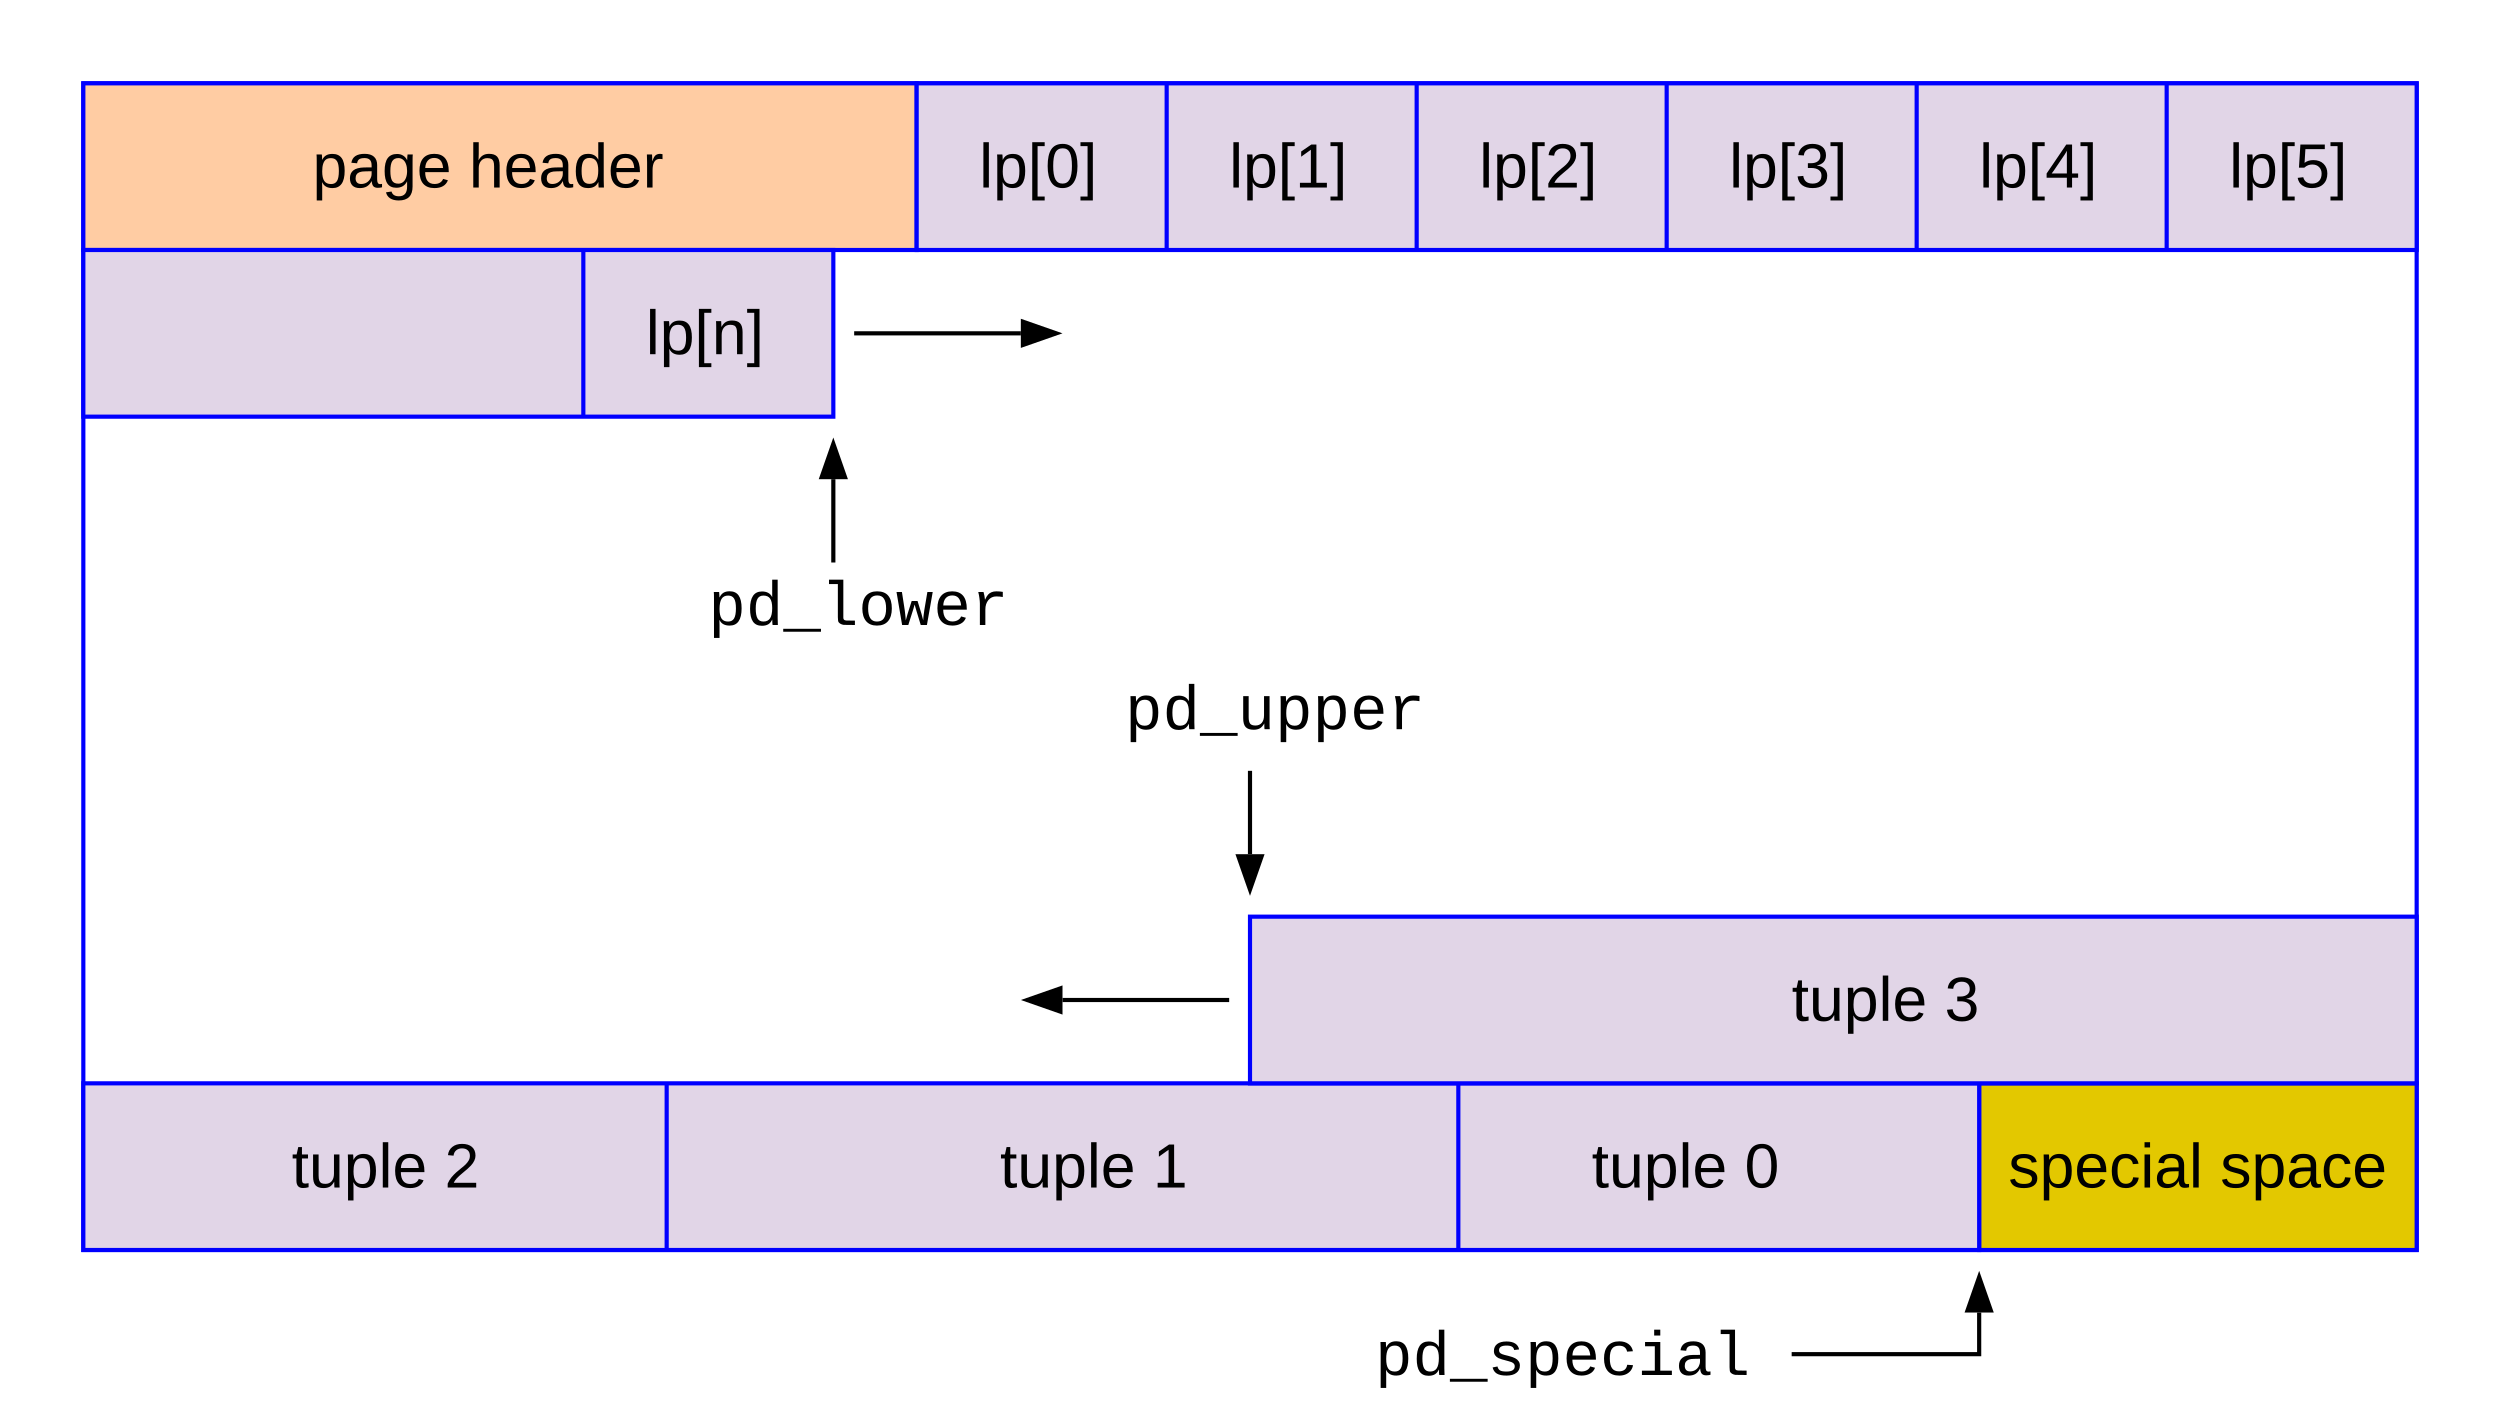
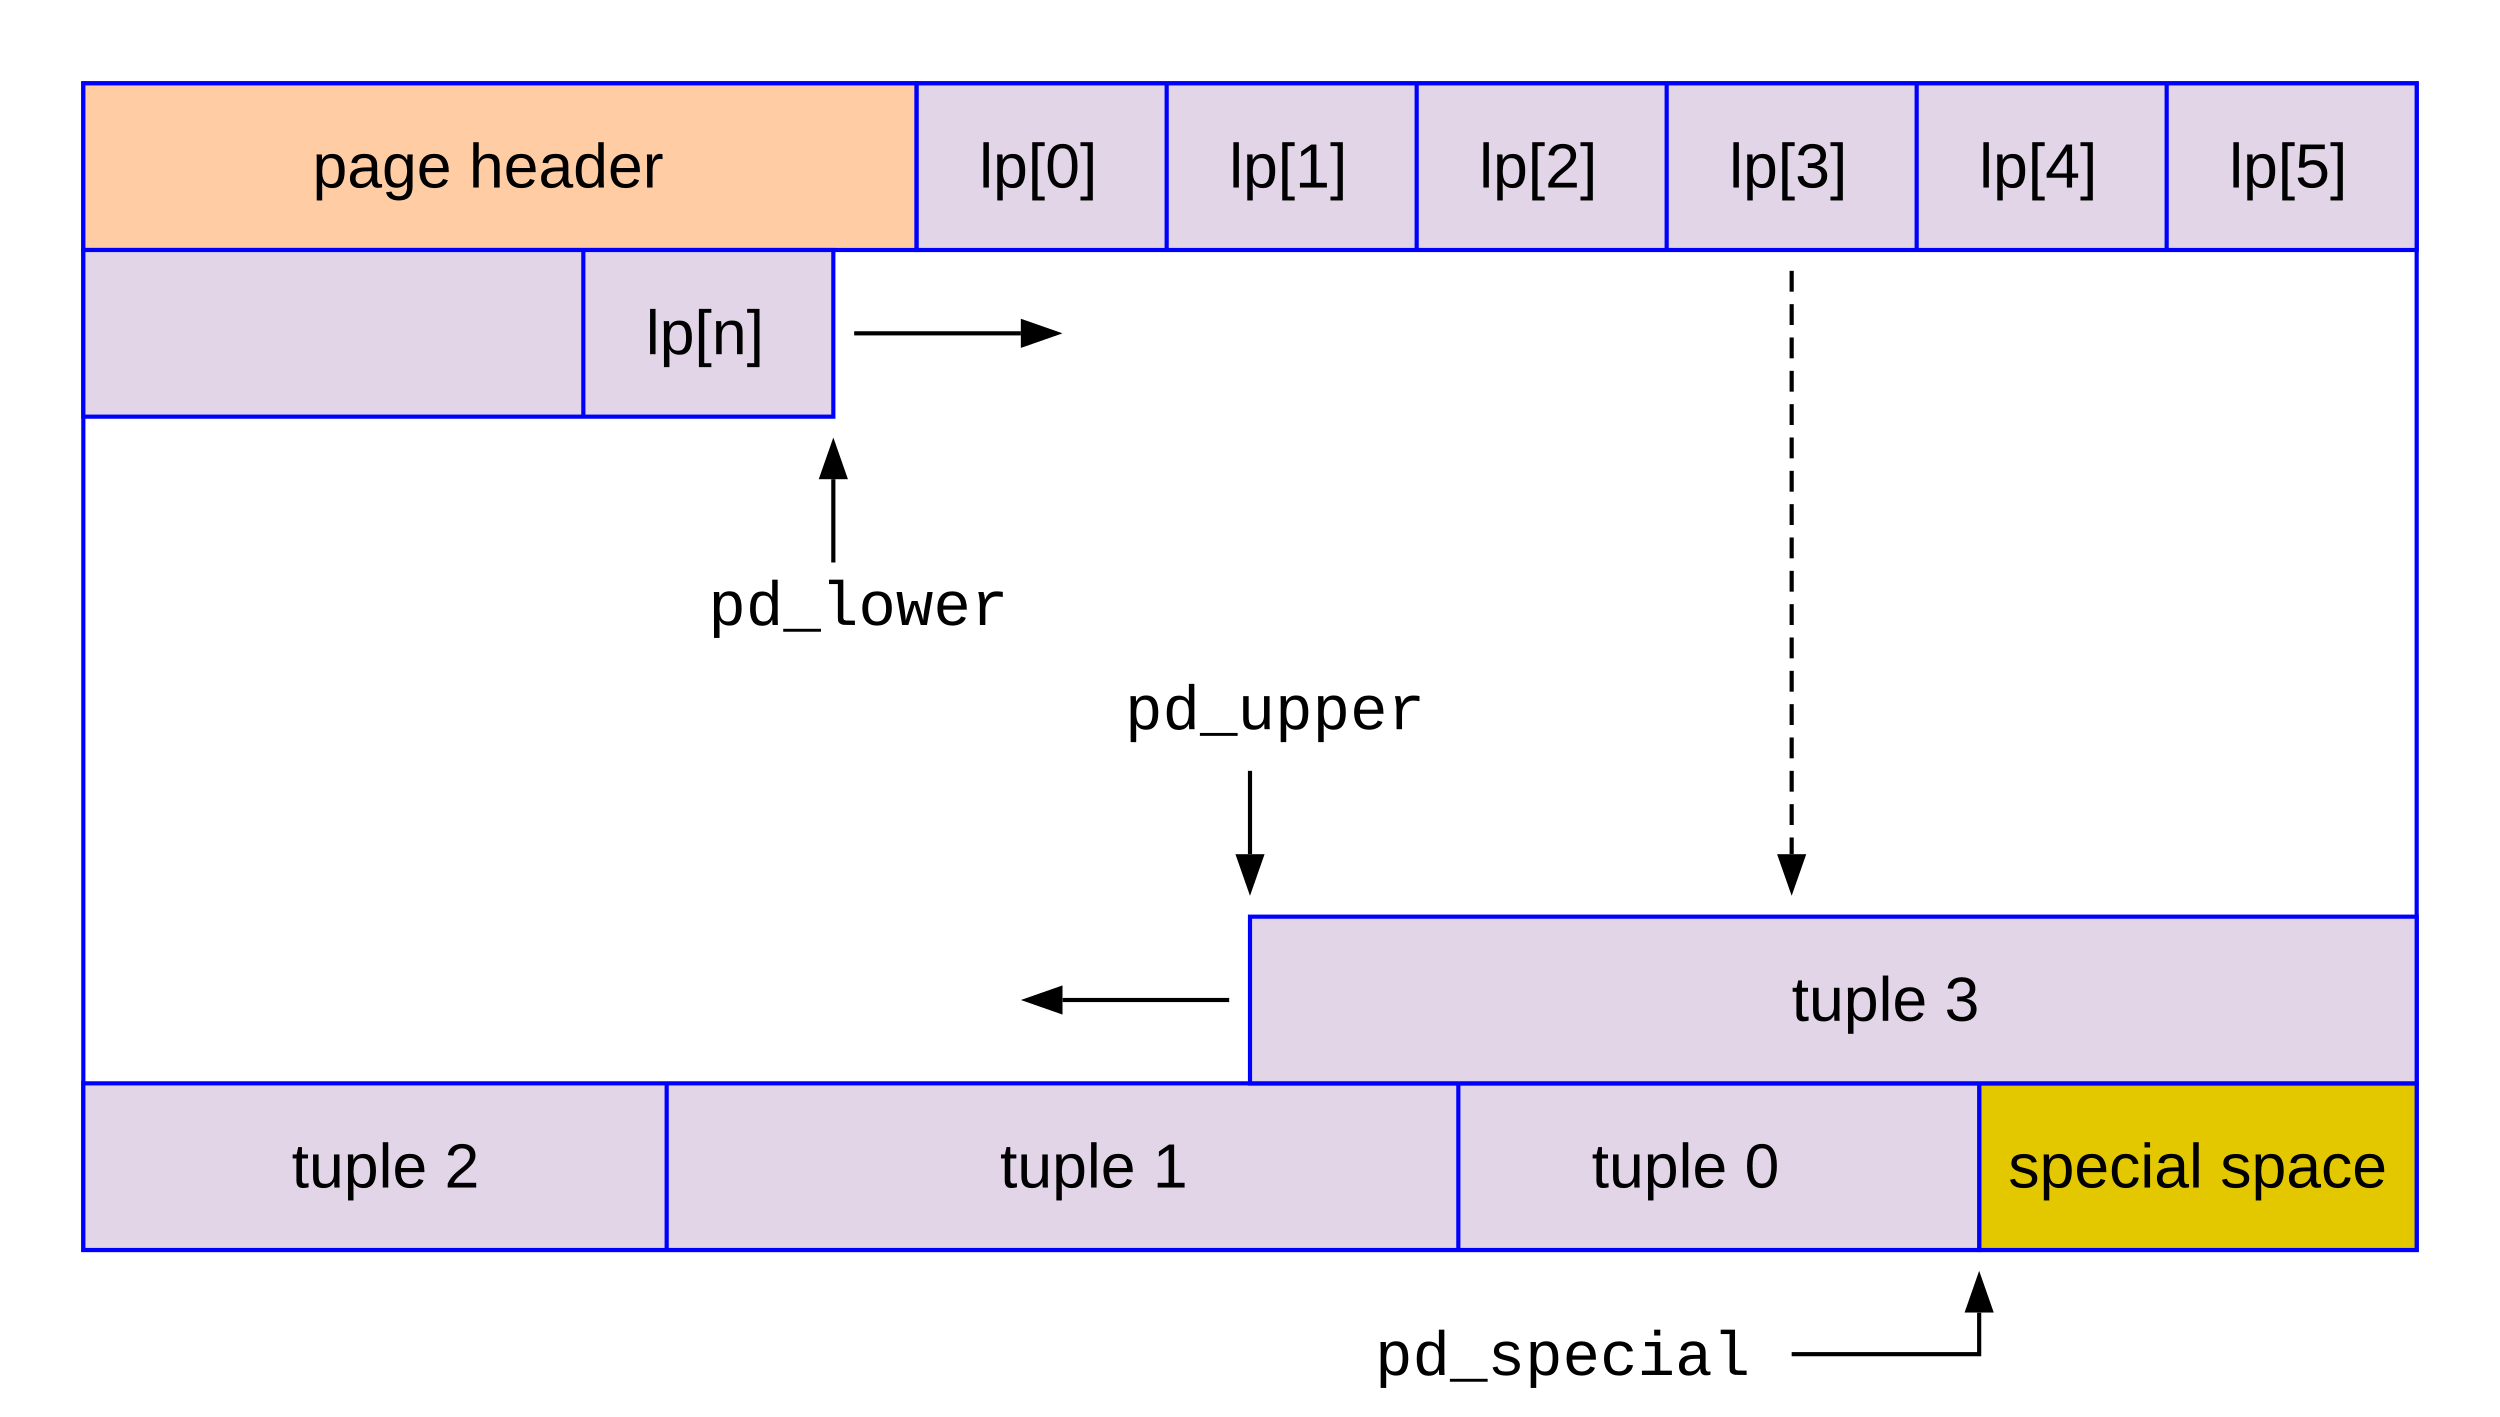
<svg xmlns="http://www.w3.org/2000/svg" version="1.1" width="600" height="340">
  <defs>
    <marker id="arrowhead" markerWidth="10" markerHeight="7" refX="0" refY="3.5" orient="auto">
      <polygon points="0 0, 10 3.5, 0 7" />
    </marker>
  </defs>
  <rect x="20" y="20" width="560" height="280" style="fill:none;stroke:#0000FF;stroke-width:1" />
  <rect x="20" y="20" width="200" height="40" style="fill:rgb(255, 204, 163);stroke:#0000FF;stroke-width:1" />
  <rect x="220" y="20" width="360" height="40" style="fill:rgb(225,213,231);stroke:#0000FF;stroke-width:1" />
  <path d="M 280 20 V 60" stroke="#0000FF" stroke-width="1" fill="none" />
  <path d="M 340 20 V 60" stroke="#0000FF" stroke-width="1" fill="none" />
  <path d="M 400 20 V 60" stroke="#0000FF" stroke-width="1" fill="none" />
  <path d="M 460 20 V 60" stroke="#0000FF" stroke-width="1" fill="none" />
  <path d="M 520 20 V 60" stroke="#0000FF" stroke-width="1" fill="none" />
  <rect x="20" y="60" width="180" height="40" style="fill:rgb(225,213,231);stroke:#0000FF;stroke-width:1" />
  <path d="M 140 60 V 100" stroke="#0000FF" stroke-width="1" fill="none" />
  <rect x="475" y="260" width="105" height="40" style="fill:rgb(227,200,0);stroke:#0000FF;stroke-width:1" />
  <rect x="20" y="260" width="455" height="40" style="fill:rgb(225,213,231);stroke:#0000FF;stroke-width:1" />
  <rect x="300" y="220" width="280" height="40" style="fill:rgb(225,213,231);stroke:#0000FF;stroke-width:1" />
  <path d="M 160 260 V 300" stroke="#0000FF" stroke-width="1" fill="none" />
  <path d="M 350 260 V 300" stroke="#0000FF" stroke-width="1" fill="none" />
  <text x="75" y="45" style="font-size:15px;font-family:'Arial'">page header</text>
  <text x="235" y="45" style="font-size:15px;font-family:'Arial'">lp[0]</text>
  <text x="295" y="45" style="font-size:15px;font-family:'Arial'">lp[1]</text>
  <text x="355" y="45" style="font-size:15px;font-family:'Arial'">lp[2]</text>
  <text x="415" y="45" style="font-size:15px;font-family:'Arial'">lp[3]</text>
  <text x="475" y="45" style="font-size:15px;font-family:'Arial'">lp[4]</text>
  <text x="535" y="45" style="font-size:15px;font-family:'Arial'">lp[5]</text>
  <text x="155" y="85" style="font-size:15px;font-family:'Arial'">lp[n]</text>
  <text x="482" y="285" style="font-size:15px;font-family:'Arial'">special space</text>
  <text x="382" y="285" style="font-size:15px;font-family:'Arial'">tuple 0</text>
  <text x="240" y="285" style="font-size:15px;font-family:'Arial'">tuple 1</text>
  <text x="70" y="285" style="font-size:15px;font-family:'Arial'">tuple 2</text>
  <text x="430" y="245" style="font-size:15px;font-family:'Arial'">tuple 3</text>
  <path d="M 295 240 h -40" stroke="#000000" stroke-width="1" fill="none" marker-end="url(#arrowhead)" />
  <path d="M 205 80 h 40" stroke="#000000" stroke-width="1" fill="none" marker-end="url(#arrowhead)" />
  <path d="M 200 135 V 115" stroke="#000000" stroke-width="1" fill="none" marker-end="url(#arrowhead)" />
  <path d="M 300 185 V 205" stroke="#000000" stroke-width="1" fill="none" marker-end="url(#arrowhead)" />
  <text x="270" y="175" style="text-anchor='middle';font-size:15px;font-family:'Courier New'">pd_upper</text>
  <text x="170" y="150" style="text-anchor='middle';font-size:15px;font-family:'Courier New'">pd_lower</text>
  <text x="330" y="330" style="text-anchor='middle';font-size:15px;font-family:'Courier New'">pd_special</text>
  <path d="M 430 325 H 475 V 315" stroke="#000000" stroke-width="1" fill="none" marker-end="url(#arrowhead)" />
+   <path d="M 430 65 V 205" stroke="#000000" stroke-width="1" fill="none" stroke-dasharray="5,3" marker-end="url(#arrowhead)" />
</svg>
